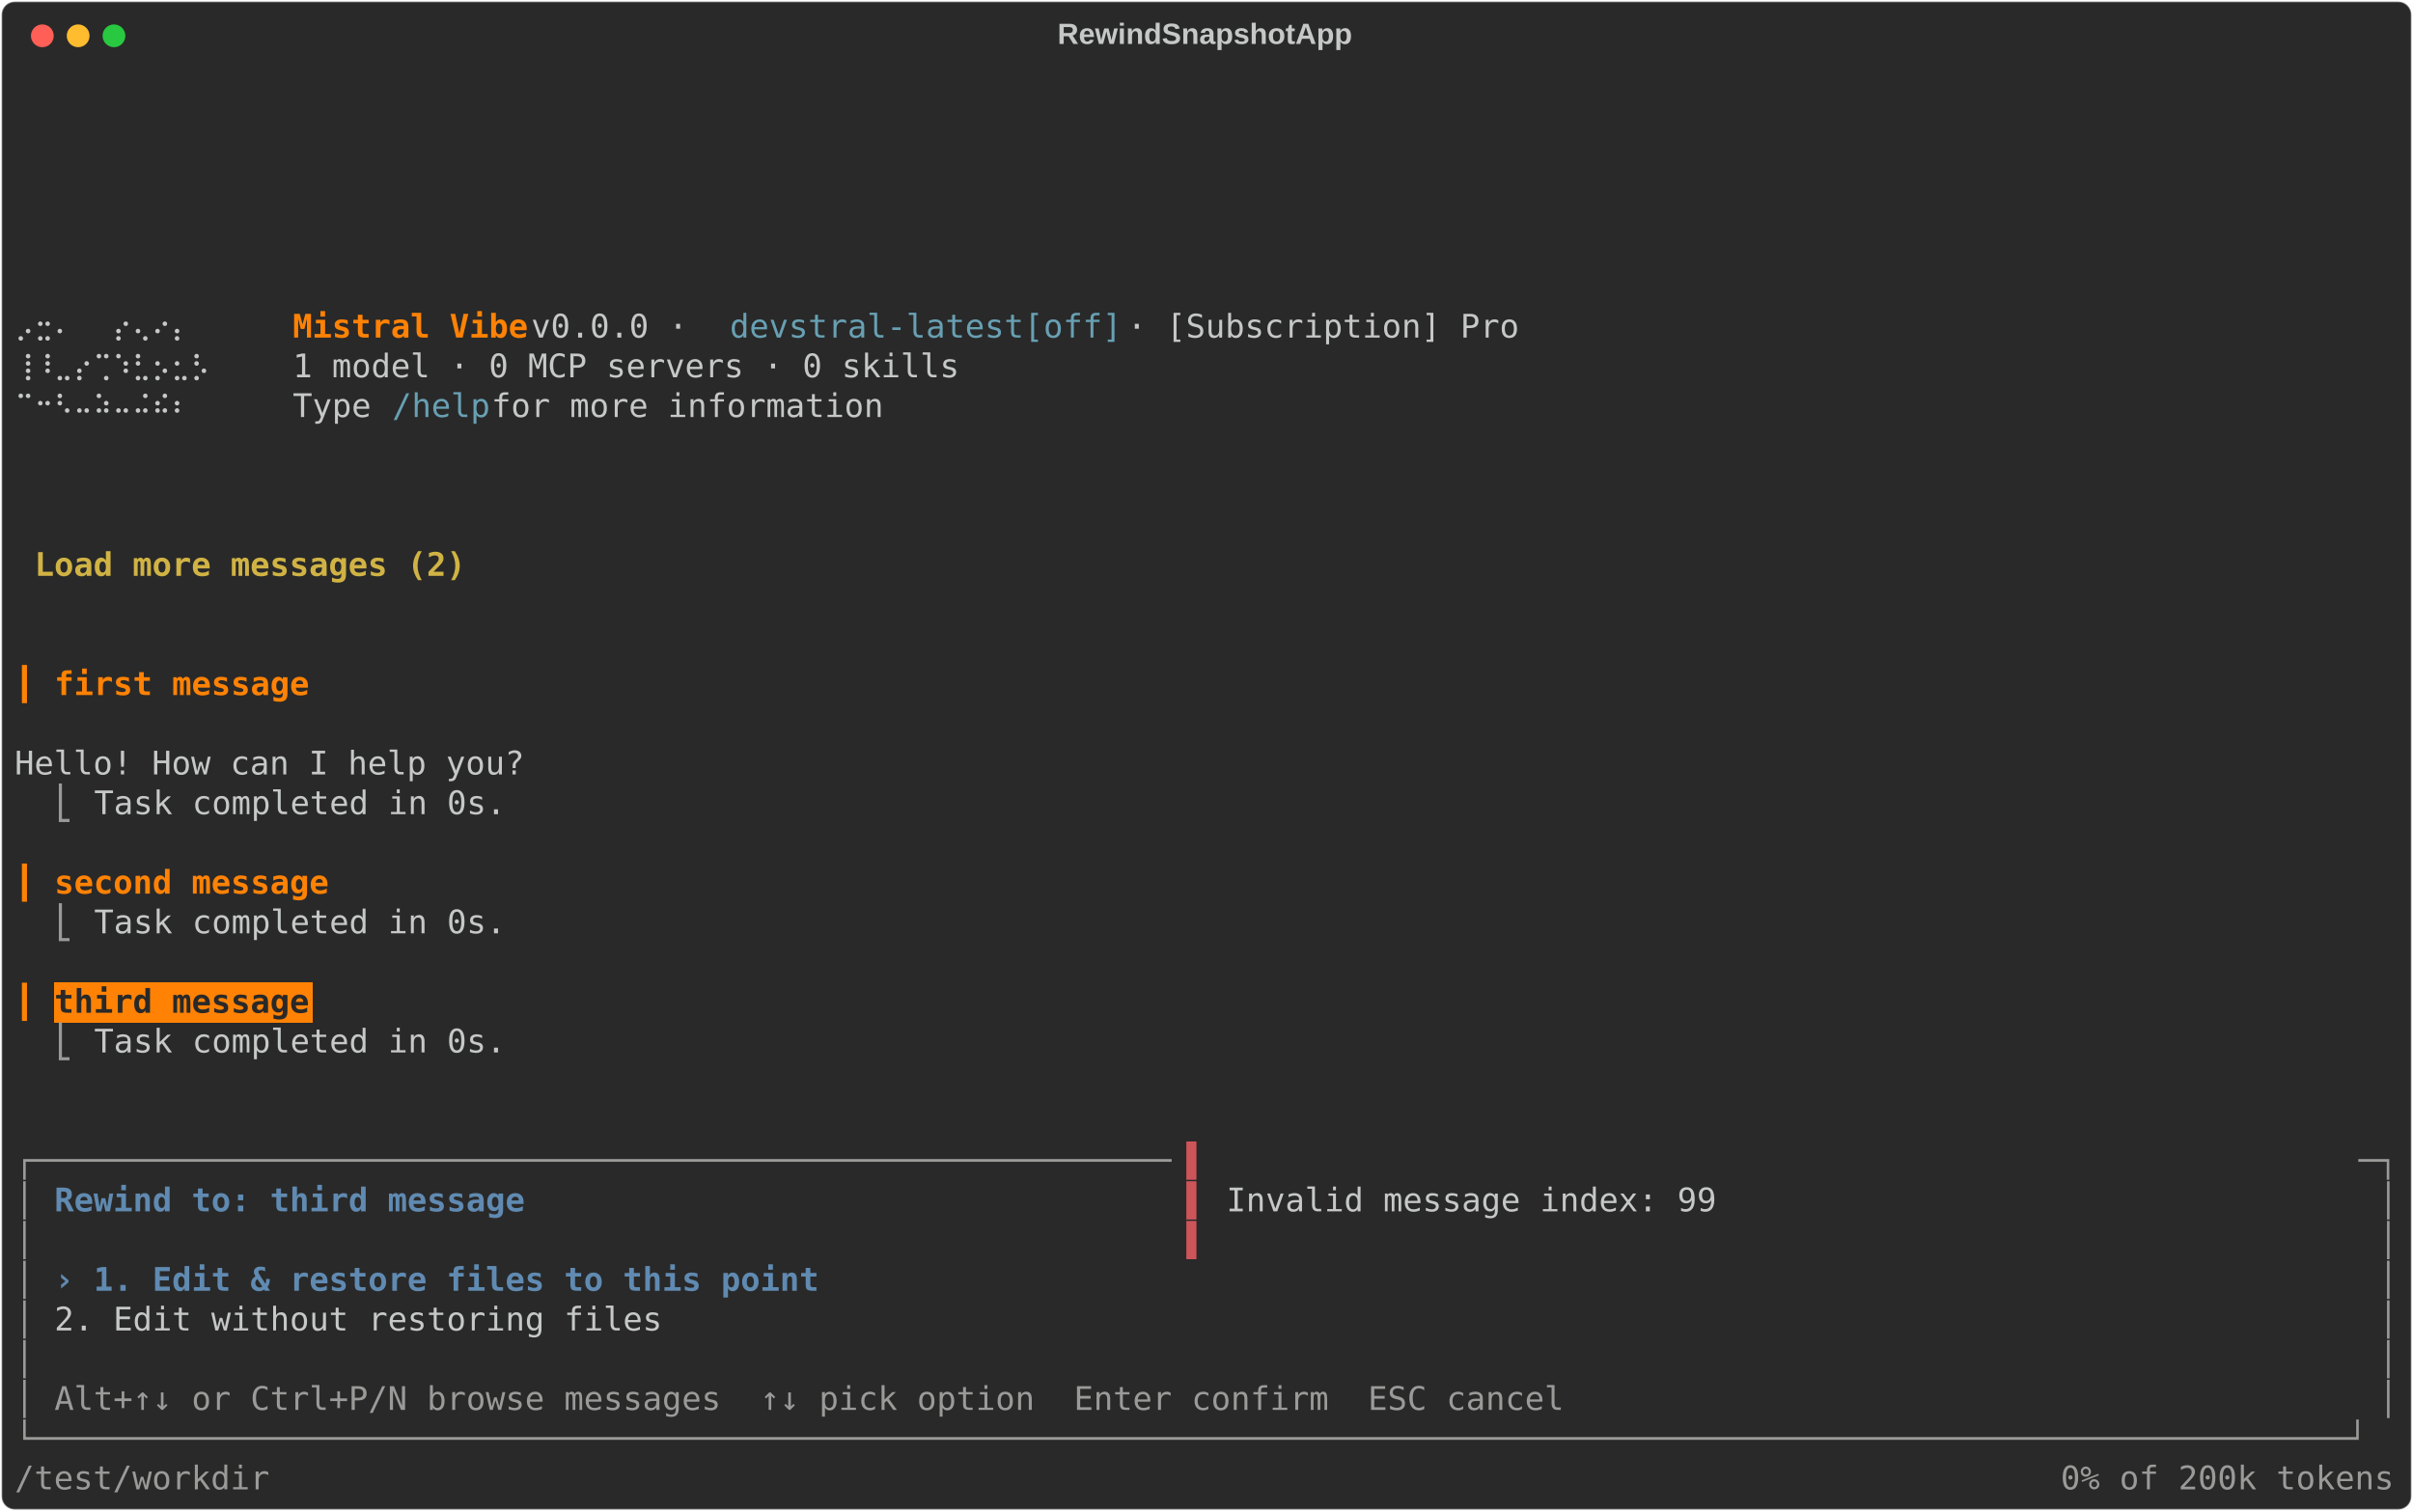
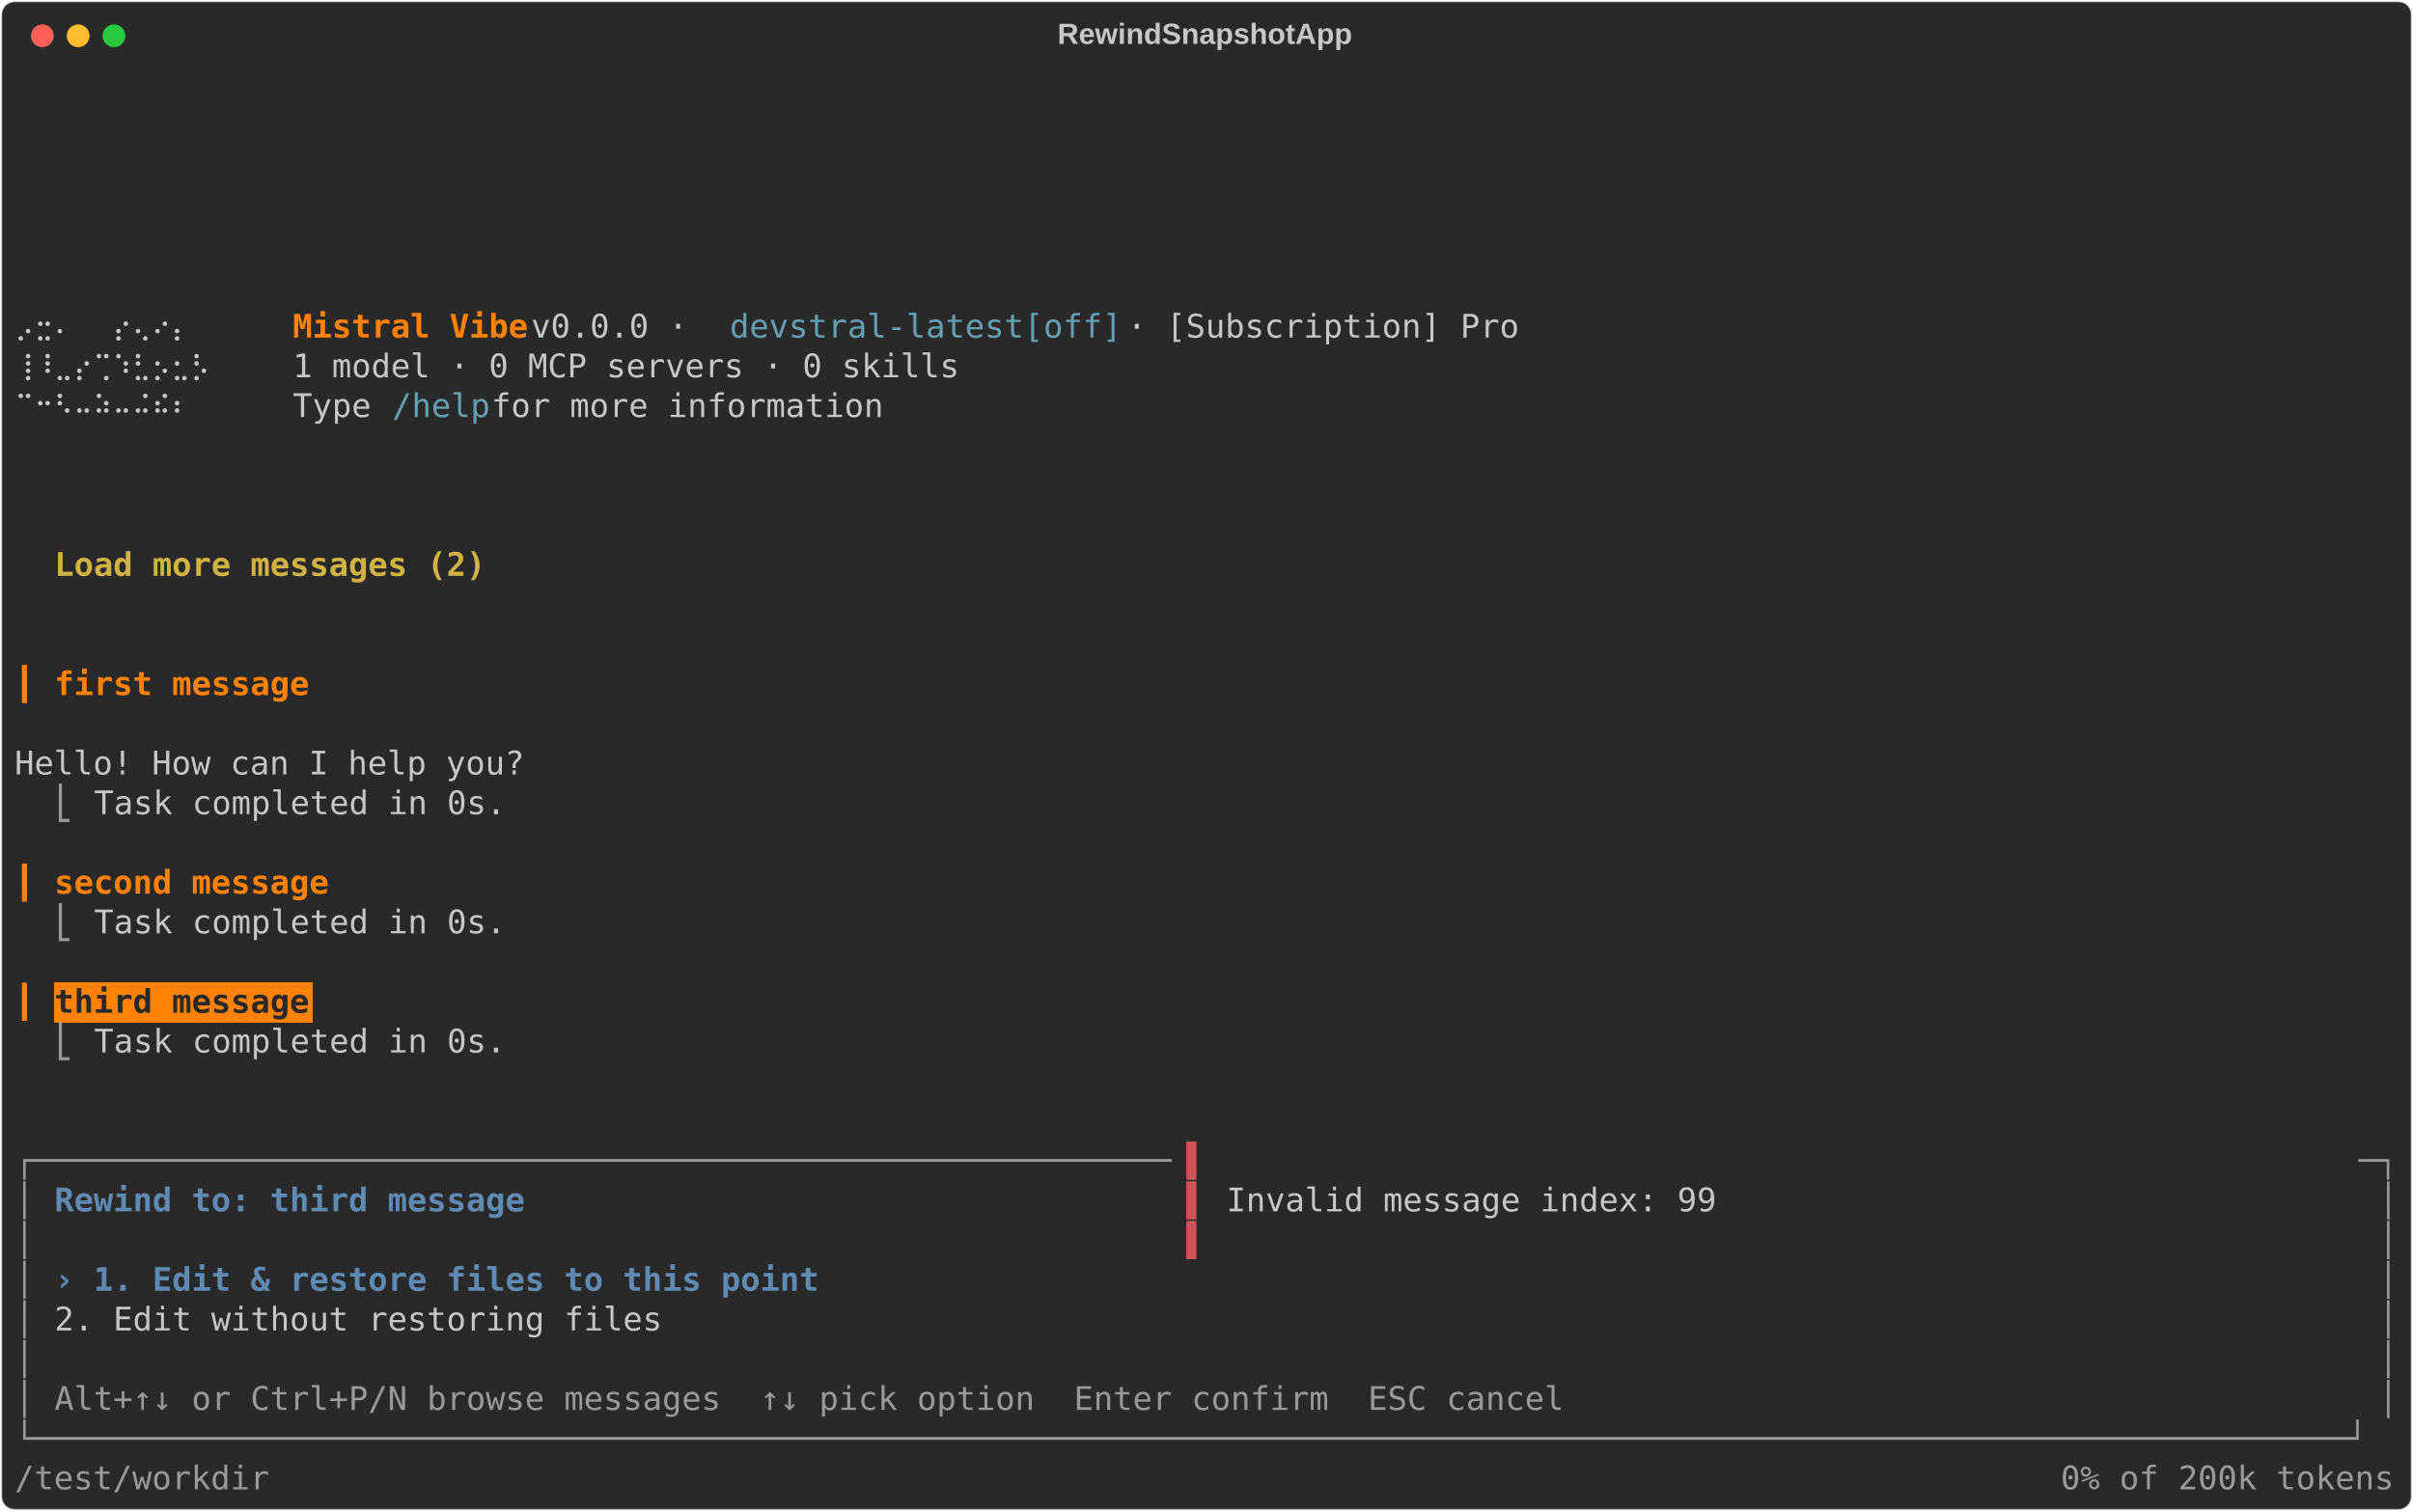
<svg xmlns="http://www.w3.org/2000/svg" class="rich-terminal" viewBox="0 0 1482 928.4">
  <style>

    @font-face {
        font-family: "Fira Code";
        src: local("FiraCode-Regular"),
                url("https://cdnjs.cloudflare.com/ajax/libs/firacode/6.2.0/woff2/FiraCode-Regular.woff2") format("woff2"),
                url("https://cdnjs.cloudflare.com/ajax/libs/firacode/6.2.0/woff/FiraCode-Regular.woff") format("woff");
        font-style: normal;
        font-weight: 400;
    }
    @font-face {
        font-family: "Fira Code";
        src: local("FiraCode-Bold"),
                url("https://cdnjs.cloudflare.com/ajax/libs/firacode/6.2.0/woff2/FiraCode-Bold.woff2") format("woff2"),
                url("https://cdnjs.cloudflare.com/ajax/libs/firacode/6.2.0/woff/FiraCode-Bold.woff") format("woff");
        font-style: bold;
        font-weight: 700;
    }

    .terminal-matrix {
        font-family: Fira Code, monospace;
        font-size: 20px;
        line-height: 24.4px;
        font-variant-east-asian: full-width;
    }

    .terminal-title {
        font-size: 18px;
        font-weight: bold;
        font-family: arial;
    }

    .terminal-r1 { fill: #c5c8c6 }
.terminal-r2 { fill: #ff8205;font-weight: bold }
.terminal-r3 { fill: #68a0b3 }
.terminal-r4 { fill: #d0b344;font-weight: bold }
.terminal-r5 { fill: #ff8205 }
.terminal-r6 { fill: #9a9b99 }
.terminal-r7 { fill: #292929;font-weight: bold }
.terminal-r8 { fill: #cc555a }
.terminal-r9 { fill: #608ab1;font-weight: bold }
    </style>
  <defs>
    <clipPath id="terminal-clip-terminal">
      <rect x="0" y="0" width="1463.0" height="877.4" />
    </clipPath>
    <clipPath id="terminal-line-0">
      <rect x="0" y="1.5" width="1464" height="24.65" />
    </clipPath>
    <clipPath id="terminal-line-1">
      <rect x="0" y="25.9" width="1464" height="24.65" />
    </clipPath>
    <clipPath id="terminal-line-2">
      <rect x="0" y="50.3" width="1464" height="24.65" />
    </clipPath>
    <clipPath id="terminal-line-3">
      <rect x="0" y="74.7" width="1464" height="24.65" />
    </clipPath>
    <clipPath id="terminal-line-4">
      <rect x="0" y="99.1" width="1464" height="24.65" />
    </clipPath>
    <clipPath id="terminal-line-5">
      <rect x="0" y="123.5" width="1464" height="24.65" />
    </clipPath>
    <clipPath id="terminal-line-6">
      <rect x="0" y="147.9" width="1464" height="24.65" />
    </clipPath>
    <clipPath id="terminal-line-7">
      <rect x="0" y="172.3" width="1464" height="24.65" />
    </clipPath>
    <clipPath id="terminal-line-8">
      <rect x="0" y="196.7" width="1464" height="24.65" />
    </clipPath>
    <clipPath id="terminal-line-9">
      <rect x="0" y="221.1" width="1464" height="24.65" />
    </clipPath>
    <clipPath id="terminal-line-10">
      <rect x="0" y="245.5" width="1464" height="24.65" />
    </clipPath>
    <clipPath id="terminal-line-11">
      <rect x="0" y="269.9" width="1464" height="24.65" />
    </clipPath>
    <clipPath id="terminal-line-12">
      <rect x="0" y="294.3" width="1464" height="24.65" />
    </clipPath>
    <clipPath id="terminal-line-13">
      <rect x="0" y="318.7" width="1464" height="24.65" />
    </clipPath>
    <clipPath id="terminal-line-14">
      <rect x="0" y="343.1" width="1464" height="24.65" />
    </clipPath>
    <clipPath id="terminal-line-15">
      <rect x="0" y="367.5" width="1464" height="24.65" />
    </clipPath>
    <clipPath id="terminal-line-16">
      <rect x="0" y="391.9" width="1464" height="24.65" />
    </clipPath>
    <clipPath id="terminal-line-17">
      <rect x="0" y="416.3" width="1464" height="24.65" />
    </clipPath>
    <clipPath id="terminal-line-18">
      <rect x="0" y="440.7" width="1464" height="24.65" />
    </clipPath>
    <clipPath id="terminal-line-19">
      <rect x="0" y="465.1" width="1464" height="24.65" />
    </clipPath>
    <clipPath id="terminal-line-20">
      <rect x="0" y="489.5" width="1464" height="24.65" />
    </clipPath>
    <clipPath id="terminal-line-21">
      <rect x="0" y="513.9" width="1464" height="24.65" />
    </clipPath>
    <clipPath id="terminal-line-22">
      <rect x="0" y="538.3" width="1464" height="24.65" />
    </clipPath>
    <clipPath id="terminal-line-23">
      <rect x="0" y="562.7" width="1464" height="24.65" />
    </clipPath>
    <clipPath id="terminal-line-24">
      <rect x="0" y="587.1" width="1464" height="24.65" />
    </clipPath>
    <clipPath id="terminal-line-25">
      <rect x="0" y="611.5" width="1464" height="24.65" />
    </clipPath>
    <clipPath id="terminal-line-26">
      <rect x="0" y="635.9" width="1464" height="24.65" />
    </clipPath>
    <clipPath id="terminal-line-27">
      <rect x="0" y="660.3" width="1464" height="24.65" />
    </clipPath>
    <clipPath id="terminal-line-28">
      <rect x="0" y="684.7" width="1464" height="24.65" />
    </clipPath>
    <clipPath id="terminal-line-29">
      <rect x="0" y="709.1" width="1464" height="24.65" />
    </clipPath>
    <clipPath id="terminal-line-30">
      <rect x="0" y="733.5" width="1464" height="24.65" />
    </clipPath>
    <clipPath id="terminal-line-31">
      <rect x="0" y="757.9" width="1464" height="24.65" />
    </clipPath>
    <clipPath id="terminal-line-32">
      <rect x="0" y="782.3" width="1464" height="24.65" />
    </clipPath>
    <clipPath id="terminal-line-33">
      <rect x="0" y="806.7" width="1464" height="24.65" />
    </clipPath>
    <clipPath id="terminal-line-34">
      <rect x="0" y="831.1" width="1464" height="24.65" />
    </clipPath>
  </defs>
  <rect fill="#292929" stroke="rgba(255,255,255,0.35)" stroke-width="1" x="1" y="1" width="1480" height="926.4" rx="8" />
  <text class="terminal-title" fill="#c5c8c6" text-anchor="middle" x="740" y="27">RewindSnapshotApp</text>
  <g transform="translate(26,22)">
    <circle cx="0" cy="0" r="7" fill="#ff5f57" />
    <circle cx="22" cy="0" r="7" fill="#febc2e" />
    <circle cx="44" cy="0" r="7" fill="#28c840" />
  </g>
  <g transform="translate(9, 41)" clip-path="url(#terminal-clip-terminal)">
    <rect fill="#ff8205" x="24.4" y="562.7" width="158.6" height="24.65" shape-rendering="crispEdges" />
    <g class="terminal-matrix">
      <text class="terminal-r1" x="1464" y="20" textLength="12.2" clip-path="url(#terminal-line-0)">
</text>
      <text class="terminal-r1" x="1464" y="44.4" textLength="12.2" clip-path="url(#terminal-line-1)">
</text>
      <text class="terminal-r1" x="1464" y="68.8" textLength="12.2" clip-path="url(#terminal-line-2)">
</text>
      <text class="terminal-r1" x="1464" y="93.2" textLength="12.2" clip-path="url(#terminal-line-3)">
</text>
      <text class="terminal-r1" x="1464" y="117.6" textLength="12.2" clip-path="url(#terminal-line-4)">
</text>
      <text class="terminal-r1" x="1464" y="142" textLength="12.2" clip-path="url(#terminal-line-5)">
</text>
      <text class="terminal-r1" x="0" y="166.4" textLength="134.2" clip-path="url(#terminal-line-6)">  ⡠⣒⠄  ⡔⢄⠔⡄</text>
      <text class="terminal-r2" x="170.8" y="166.4" textLength="146.4" clip-path="url(#terminal-line-6)">Mistral Vibe</text>
      <text class="terminal-r1" x="317.2" y="166.4" textLength="122" clip-path="url(#terminal-line-6)"> v0.0.0 · </text>
      <text class="terminal-r3" x="439.2" y="166.4" textLength="244" clip-path="url(#terminal-line-6)">devstral-latest[off]</text>
      <text class="terminal-r1" x="683.2" y="166.4" textLength="256.2" clip-path="url(#terminal-line-6)"> · [Subscription] Pro</text>
      <text class="terminal-r1" x="1464" y="166.4" textLength="12.2" clip-path="url(#terminal-line-6)">
</text>
      <text class="terminal-r1" x="0" y="190.8" textLength="134.2" clip-path="url(#terminal-line-7)"> ⢸⠸⣀⡔⢉⠱⣃⡢⣂⡣</text>
      <text class="terminal-r1" x="170.8" y="190.8" textLength="414.8" clip-path="url(#terminal-line-7)">1 model · 0 MCP servers · 0 skills</text>
      <text class="terminal-r1" x="1464" y="190.8" textLength="12.2" clip-path="url(#terminal-line-7)">
</text>
      <text class="terminal-r1" x="0" y="215.2" textLength="134.2" clip-path="url(#terminal-line-8)">  ⠉⠒⠣⠤⠵⠤⠬⠮⠆</text>
      <text class="terminal-r1" x="170.8" y="215.2" textLength="61" clip-path="url(#terminal-line-8)">Type </text>
      <text class="terminal-r3" x="231.8" y="215.2" textLength="61" clip-path="url(#terminal-line-8)">/help</text>
      <text class="terminal-r1" x="292.8" y="215.2" textLength="256.2" clip-path="url(#terminal-line-8)"> for more information</text>
      <text class="terminal-r1" x="1464" y="215.2" textLength="12.2" clip-path="url(#terminal-line-8)">
</text>
      <text class="terminal-r1" x="1464" y="239.6" textLength="12.2" clip-path="url(#terminal-line-9)">
</text>
      <text class="terminal-r1" x="1464" y="264" textLength="12.2" clip-path="url(#terminal-line-10)">
</text>
      <text class="terminal-r1" x="1464" y="288.4" textLength="12.2" clip-path="url(#terminal-line-11)">
</text>
-       <text class="terminal-r4" x="12.2" y="312.8" textLength="292.8" clip-path="url(#terminal-line-12)"> Load more messages (2) </text>
+       <text class="terminal-r4" x="24.4" y="312.8" textLength="268.4" clip-path="url(#terminal-line-12)">Load more messages (2)</text>
      <text class="terminal-r1" x="1464" y="312.8" textLength="12.2" clip-path="url(#terminal-line-12)">
</text>
      <text class="terminal-r1" x="1464" y="337.2" textLength="12.2" clip-path="url(#terminal-line-13)">
</text>
      <text class="terminal-r1" x="1464" y="361.6" textLength="12.2" clip-path="url(#terminal-line-14)">
</text>
      <text class="terminal-r5" x="0" y="386" textLength="12.2" clip-path="url(#terminal-line-15)">┃</text>
      <text class="terminal-r2" x="24.4" y="386" textLength="158.6" clip-path="url(#terminal-line-15)">first message</text>
      <text class="terminal-r1" x="1464" y="386" textLength="12.2" clip-path="url(#terminal-line-15)">
</text>
      <text class="terminal-r1" x="1464" y="410.4" textLength="12.2" clip-path="url(#terminal-line-16)">
</text>
      <text class="terminal-r1" x="0" y="434.8" textLength="317.2" clip-path="url(#terminal-line-17)">Hello! How can I help you?</text>
      <text class="terminal-r1" x="1464" y="434.8" textLength="12.2" clip-path="url(#terminal-line-17)">
</text>
      <text class="terminal-r6" x="24.4" y="459.2" textLength="12.2" clip-path="url(#terminal-line-18)">⎣</text>
      <text class="terminal-r1" x="48.8" y="459.2" textLength="256.2" clip-path="url(#terminal-line-18)">Task completed in 0s.</text>
      <text class="terminal-r1" x="1464" y="459.2" textLength="12.2" clip-path="url(#terminal-line-18)">
</text>
      <text class="terminal-r1" x="1464" y="483.6" textLength="12.2" clip-path="url(#terminal-line-19)">
</text>
      <text class="terminal-r5" x="0" y="508" textLength="12.2" clip-path="url(#terminal-line-20)">┃</text>
      <text class="terminal-r2" x="24.4" y="508" textLength="170.8" clip-path="url(#terminal-line-20)">second message</text>
      <text class="terminal-r1" x="1464" y="508" textLength="12.2" clip-path="url(#terminal-line-20)">
</text>
      <text class="terminal-r6" x="24.4" y="532.4" textLength="12.2" clip-path="url(#terminal-line-21)">⎣</text>
      <text class="terminal-r1" x="48.8" y="532.4" textLength="256.2" clip-path="url(#terminal-line-21)">Task completed in 0s.</text>
      <text class="terminal-r1" x="1464" y="532.4" textLength="12.2" clip-path="url(#terminal-line-21)">
</text>
      <text class="terminal-r1" x="1464" y="556.8" textLength="12.2" clip-path="url(#terminal-line-22)">
</text>
      <text class="terminal-r5" x="0" y="581.2" textLength="12.2" clip-path="url(#terminal-line-23)">┃</text>
      <text class="terminal-r7" x="24.4" y="581.2" textLength="158.6" clip-path="url(#terminal-line-23)">third message</text>
      <text class="terminal-r1" x="1464" y="581.2" textLength="12.2" clip-path="url(#terminal-line-23)">
</text>
      <text class="terminal-r6" x="24.4" y="605.6" textLength="12.2" clip-path="url(#terminal-line-24)">⎣</text>
      <text class="terminal-r1" x="48.8" y="605.6" textLength="256.2" clip-path="url(#terminal-line-24)">Task completed in 0s.</text>
      <text class="terminal-r1" x="1464" y="605.6" textLength="12.2" clip-path="url(#terminal-line-24)">
</text>
      <text class="terminal-r1" x="1464" y="630" textLength="12.2" clip-path="url(#terminal-line-25)">
</text>
      <text class="terminal-r1" x="1464" y="654.4" textLength="12.2" clip-path="url(#terminal-line-26)">
</text>
      <text class="terminal-r6" x="0" y="678.8" textLength="719.8" clip-path="url(#terminal-line-27)">┌──────────────────────────────────────────────────────────</text>
      <text class="terminal-r8" x="719.8" y="678.8" textLength="12.2" clip-path="url(#terminal-line-27)">▌</text>
      <text class="terminal-r6" x="1439.6" y="678.8" textLength="24.4" clip-path="url(#terminal-line-27)">─┐</text>
      <text class="terminal-r1" x="1464" y="678.8" textLength="12.2" clip-path="url(#terminal-line-27)">
</text>
      <text class="terminal-r6" x="0" y="703.2" textLength="12.2" clip-path="url(#terminal-line-28)">│</text>
      <text class="terminal-r9" x="24.4" y="703.2" textLength="292.8" clip-path="url(#terminal-line-28)">Rewind to: third message</text>
      <text class="terminal-r8" x="719.8" y="703.2" textLength="12.2" clip-path="url(#terminal-line-28)">▌</text>
      <text class="terminal-r1" x="744.2" y="703.2" textLength="305" clip-path="url(#terminal-line-28)">Invalid message index: 99</text>
      <text class="terminal-r6" x="1451.8" y="703.2" textLength="12.2" clip-path="url(#terminal-line-28)">│</text>
      <text class="terminal-r1" x="1464" y="703.2" textLength="12.2" clip-path="url(#terminal-line-28)">
</text>
      <text class="terminal-r6" x="0" y="727.6" textLength="12.2" clip-path="url(#terminal-line-29)">│</text>
      <text class="terminal-r8" x="719.8" y="727.6" textLength="12.2" clip-path="url(#terminal-line-29)">▌</text>
      <text class="terminal-r6" x="1451.8" y="727.6" textLength="12.2" clip-path="url(#terminal-line-29)">│</text>
      <text class="terminal-r1" x="1464" y="727.6" textLength="12.2" clip-path="url(#terminal-line-29)">
</text>
      <text class="terminal-r6" x="0" y="752" textLength="12.2" clip-path="url(#terminal-line-30)">│</text>
      <text class="terminal-r9" x="24.4" y="752" textLength="475.8" clip-path="url(#terminal-line-30)">› 1. Edit &amp; restore files to this point</text>
      <text class="terminal-r6" x="1451.8" y="752" textLength="12.2" clip-path="url(#terminal-line-30)">│</text>
      <text class="terminal-r1" x="1464" y="752" textLength="12.2" clip-path="url(#terminal-line-30)">
</text>
      <text class="terminal-r6" x="0" y="776.4" textLength="12.2" clip-path="url(#terminal-line-31)">│</text>
      <text class="terminal-r1" x="24.4" y="776.4" textLength="402.6" clip-path="url(#terminal-line-31)">  2. Edit without restoring files</text>
      <text class="terminal-r6" x="1451.8" y="776.4" textLength="12.2" clip-path="url(#terminal-line-31)">│</text>
      <text class="terminal-r1" x="1464" y="776.4" textLength="12.2" clip-path="url(#terminal-line-31)">
</text>
      <text class="terminal-r6" x="0" y="800.8" textLength="12.2" clip-path="url(#terminal-line-32)">│</text>
      <text class="terminal-r6" x="1451.8" y="800.8" textLength="12.2" clip-path="url(#terminal-line-32)">│</text>
      <text class="terminal-r1" x="1464" y="800.8" textLength="12.2" clip-path="url(#terminal-line-32)">
</text>
      <text class="terminal-r6" x="0" y="825.2" textLength="12.2" clip-path="url(#terminal-line-33)">│</text>
      <text class="terminal-r6" x="24.4" y="825.2" textLength="939.4" clip-path="url(#terminal-line-33)">Alt+↑↓ or Ctrl+P/N browse messages  ↑↓ pick option  Enter confirm  ESC cancel</text>
      <text class="terminal-r6" x="1451.8" y="825.2" textLength="12.2" clip-path="url(#terminal-line-33)">│</text>
      <text class="terminal-r1" x="1464" y="825.2" textLength="12.2" clip-path="url(#terminal-line-33)">
</text>
      <text class="terminal-r6" x="0" y="849.6" textLength="1464" clip-path="url(#terminal-line-34)">└──────────────────────────────────────────────────────────────────────────────────────────────────────────────────────┘</text>
      <text class="terminal-r1" x="1464" y="849.6" textLength="12.2" clip-path="url(#terminal-line-34)">
</text>
      <text class="terminal-r6" x="0" y="874" textLength="158.6" clip-path="url(#terminal-line-35)">/test/workdir</text>
      <text class="terminal-r6" x="1256.6" y="874" textLength="207.4" clip-path="url(#terminal-line-35)">0% of 200k tokens</text>
    </g>
  </g>
</svg>
